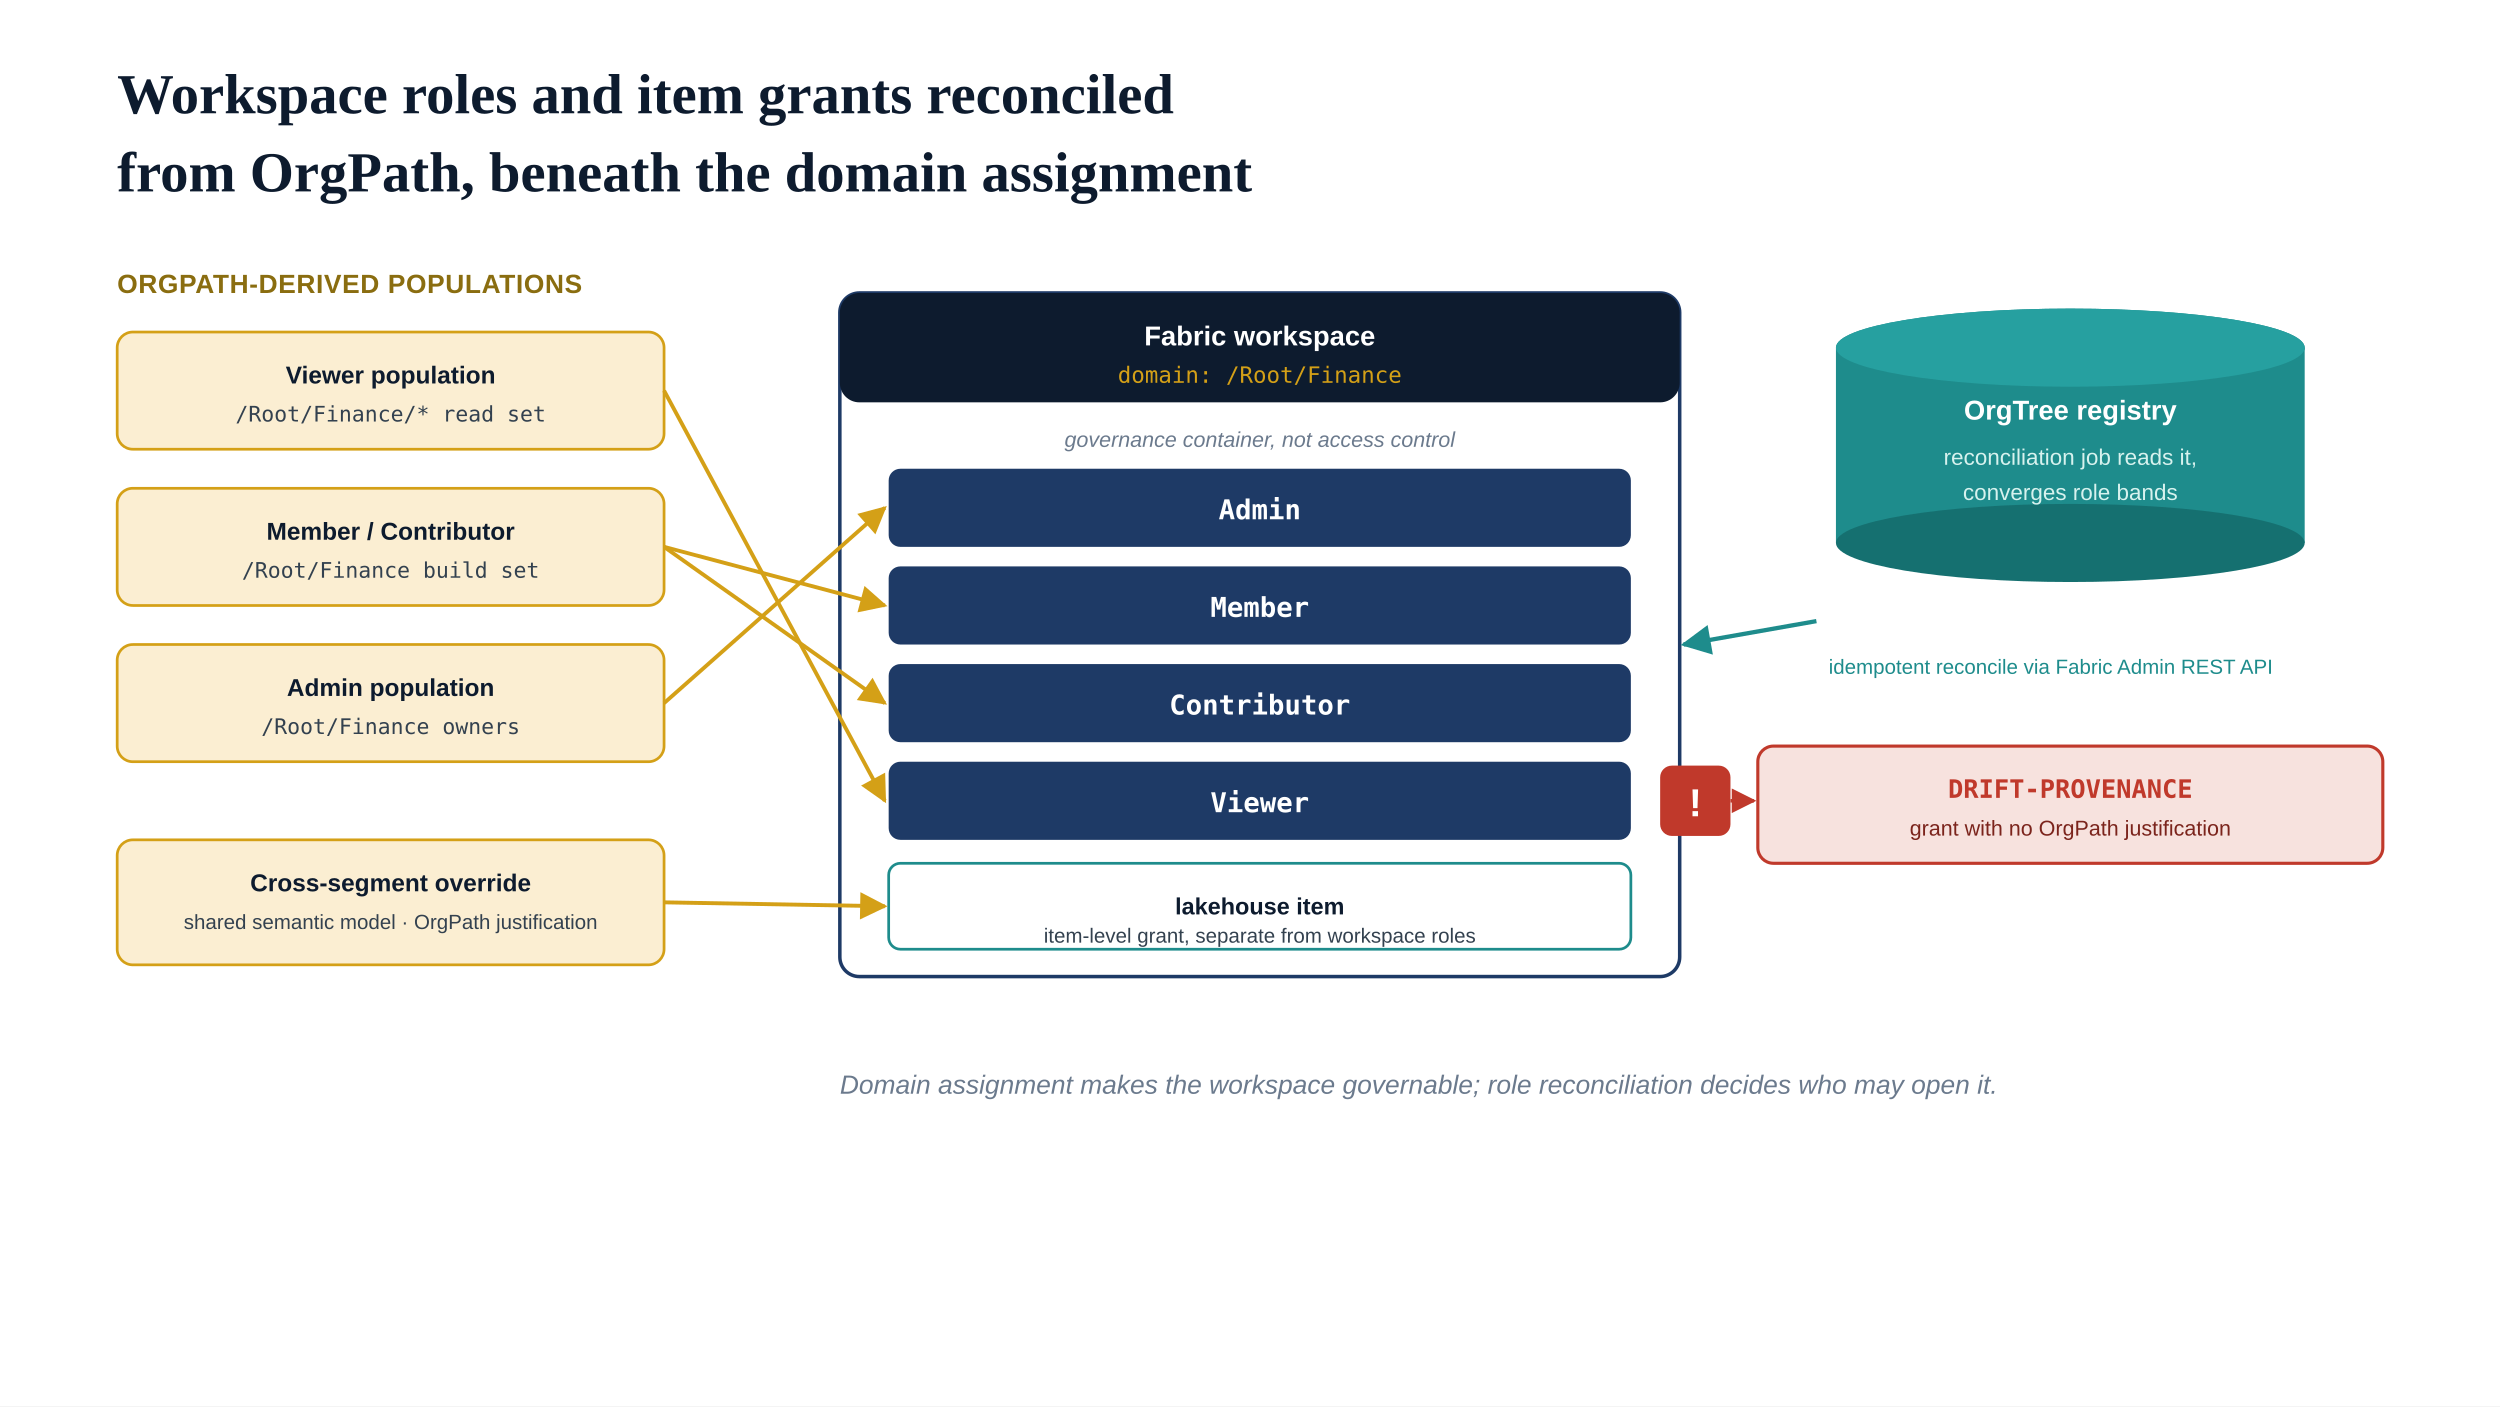
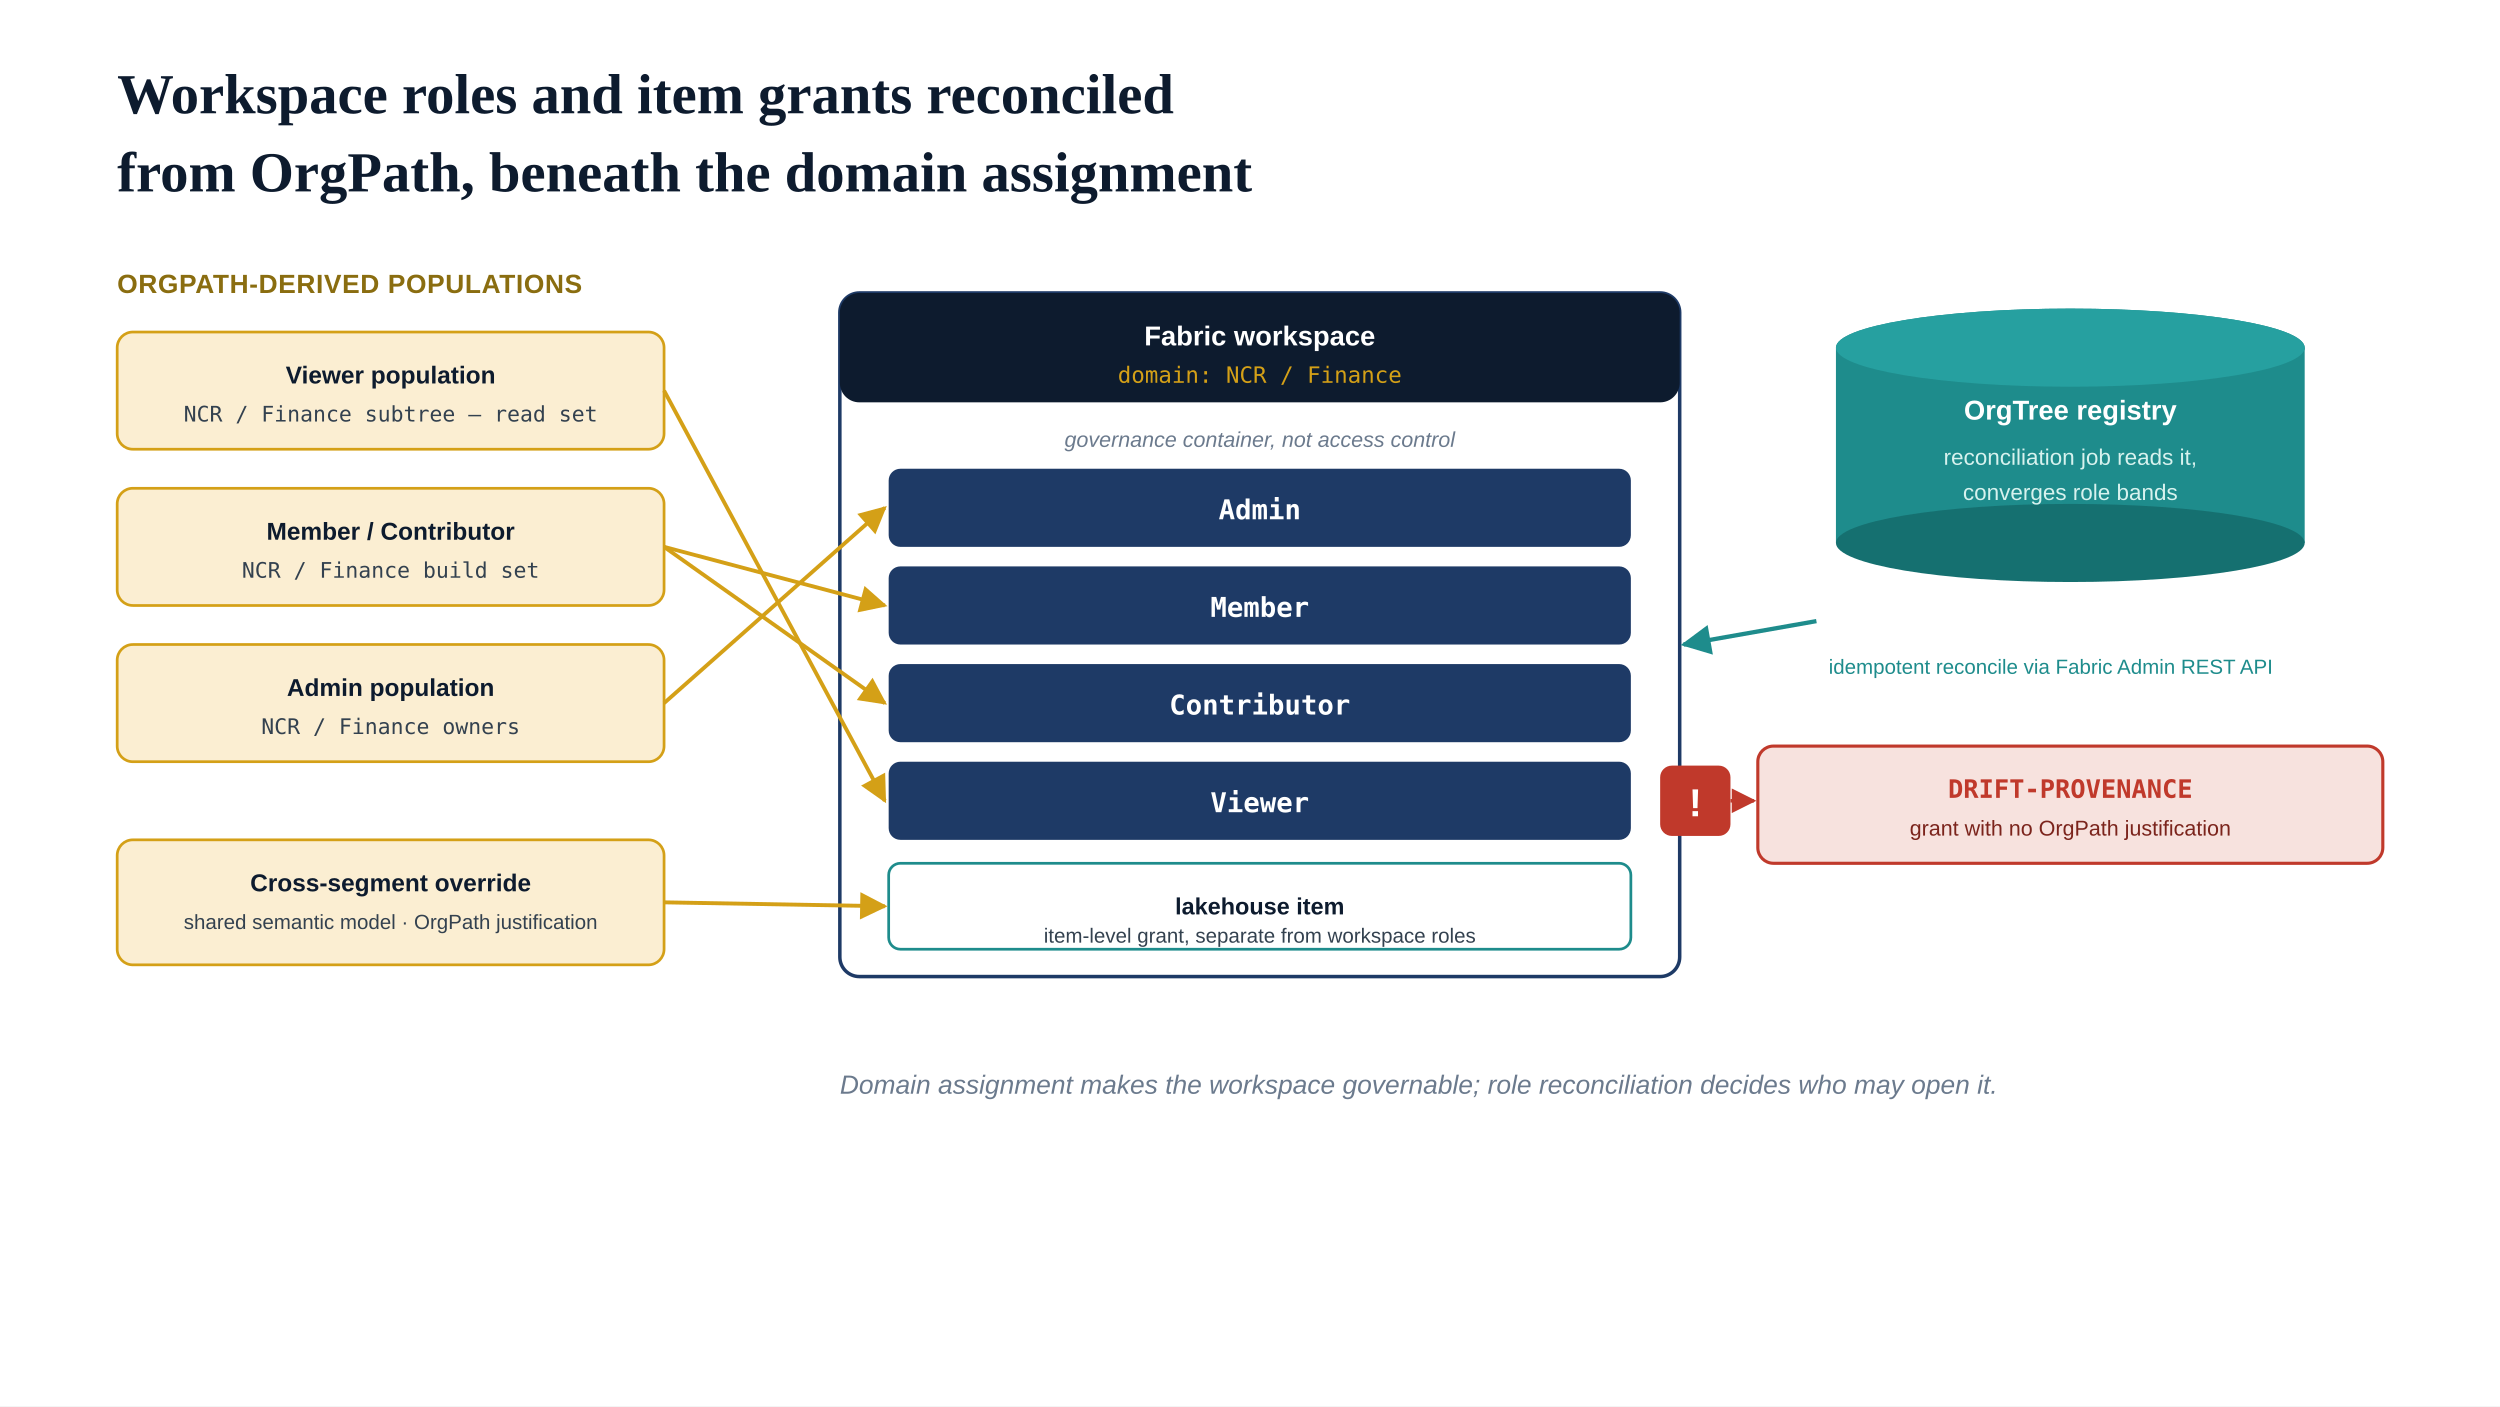
<svg xmlns="http://www.w3.org/2000/svg" viewBox="0 0 1280 720" font-family="Arial, 'Helvetica Neue', Helvetica, sans-serif">
  <rect x="0" y="0" width="1280" height="720" rx="0" fill="#FFFFFF" />
  <defs>
    <marker id="ar-grey" viewBox="0 0 10 10" refX="9" refY="5" markerWidth="7" markerHeight="7" orient="auto-start-reverse">
      <path d="M0,0 L10,5 L0,10 z" fill="#5A5A5A" />
    </marker>
    <marker id="ar-red" viewBox="0 0 10 10" refX="9" refY="5" markerWidth="7" markerHeight="7" orient="auto-start-reverse">
      <path d="M0,0 L10,5 L0,10 z" fill="#C0392B" />
    </marker>
    <marker id="ar-teal" viewBox="0 0 10 10" refX="9" refY="5" markerWidth="7" markerHeight="7" orient="auto-start-reverse">
      <path d="M0,0 L10,5 L0,10 z" fill="#1E8C8C" />
    </marker>
    <marker id="ar-amber" viewBox="0 0 10 10" refX="9" refY="5" markerWidth="7" markerHeight="7" orient="auto-start-reverse">
      <path d="M0,0 L10,5 L0,10 z" fill="#D4A017" />
    </marker>
  </defs>
  <text x="60" y="58" font-family="Georgia, 'Times New Roman', serif" font-size="29" font-weight="bold" fill="#0D1B2E" text-anchor="start">Workspace roles and item grants reconciled</text>
  <text x="60" y="98" font-family="Georgia, 'Times New Roman', serif" font-size="29" font-weight="bold" fill="#0D1B2E" text-anchor="start">from OrgPath, beneath the domain assignment</text>
  <text x="60" y="150" font-family="Arial, 'Helvetica Neue', Helvetica, sans-serif" font-size="13.5" font-weight="bold" letter-spacing="0.3" fill="#8A6D10" text-anchor="start">ORGPATH-DERIVED POPULATIONS</text>
  <rect x="60" y="170" width="280" height="60" rx="8" fill="#FBEED2" stroke="#D4A017" stroke-width="1.4" />
  <text x="200" y="192" font-family="Arial, 'Helvetica Neue', Helvetica, sans-serif" font-size="12.5" font-weight="bold" fill="#0D1B2E" text-anchor="middle" dominant-baseline="central">Viewer population</text>
-   <text x="200" y="212" font-family="Consolas, 'DejaVu Sans Mono', monospace" font-size="11" fill="#33414F" text-anchor="middle" dominant-baseline="central">/Root/Finance/* read set</text>
+   <text x="200" y="212" font-family="Consolas, 'DejaVu Sans Mono', monospace" font-size="11" fill="#33414F" text-anchor="middle" dominant-baseline="central">NCR / Finance subtree — read set</text>
  <rect x="60" y="250" width="280" height="60" rx="8" fill="#FBEED2" stroke="#D4A017" stroke-width="1.4" />
  <text x="200" y="272" font-family="Arial, 'Helvetica Neue', Helvetica, sans-serif" font-size="12.5" font-weight="bold" fill="#0D1B2E" text-anchor="middle" dominant-baseline="central">Member / Contributor</text>
-   <text x="200" y="292" font-family="Consolas, 'DejaVu Sans Mono', monospace" font-size="11" fill="#33414F" text-anchor="middle" dominant-baseline="central">/Root/Finance build set</text>
+   <text x="200" y="292" font-family="Consolas, 'DejaVu Sans Mono', monospace" font-size="11" fill="#33414F" text-anchor="middle" dominant-baseline="central">NCR / Finance build set</text>
  <rect x="60" y="330" width="280" height="60" rx="8" fill="#FBEED2" stroke="#D4A017" stroke-width="1.4" />
  <text x="200" y="352" font-family="Arial, 'Helvetica Neue', Helvetica, sans-serif" font-size="12.5" font-weight="bold" fill="#0D1B2E" text-anchor="middle" dominant-baseline="central">Admin population</text>
-   <text x="200" y="372" font-family="Consolas, 'DejaVu Sans Mono', monospace" font-size="11" fill="#33414F" text-anchor="middle" dominant-baseline="central">/Root/Finance owners</text>
+   <text x="200" y="372" font-family="Consolas, 'DejaVu Sans Mono', monospace" font-size="11" fill="#33414F" text-anchor="middle" dominant-baseline="central">NCR / Finance owners</text>
  <rect x="60" y="430" width="280" height="64" rx="8" fill="#FBEED2" stroke="#D4A017" stroke-width="1.4" />
  <text x="200" y="452" font-family="Arial, 'Helvetica Neue', Helvetica, sans-serif" font-size="12.5" font-weight="bold" fill="#0D1B2E" text-anchor="middle" dominant-baseline="central">Cross-segment override</text>
  <text x="200" y="472" font-family="Arial, 'Helvetica Neue', Helvetica, sans-serif" font-size="10.5" fill="#33414F" text-anchor="middle" dominant-baseline="central">shared semantic model · OrgPath justification</text>
  <rect x="430" y="150" width="430" height="350" rx="10" fill="#FFFFFF" stroke="#1E3A66" stroke-width="1.8" />
  <rect x="430" y="150" width="430" height="56" rx="10" fill="#0D1B2E" />
  <text x="645" y="172" font-family="Arial, 'Helvetica Neue', Helvetica, sans-serif" font-size="14" font-weight="bold" fill="#FFFFFF" text-anchor="middle" dominant-baseline="central">Fabric workspace</text>
-   <text x="645" y="192" font-family="Consolas, 'DejaVu Sans Mono', monospace" font-size="11.5" fill="#D4A017" text-anchor="middle" dominant-baseline="central">domain: /Root/Finance</text>
+   <text x="645" y="192" font-family="Consolas, 'DejaVu Sans Mono', monospace" font-size="11.5" fill="#D4A017" text-anchor="middle" dominant-baseline="central">domain: NCR / Finance</text>
  <text x="645" y="225" font-family="Arial, 'Helvetica Neue', Helvetica, sans-serif" font-size="11" font-style="italic" fill="#6B7A8D" text-anchor="middle" dominant-baseline="central">governance container, not access control</text>
  <rect x="455" y="240" width="380" height="40" rx="6" fill="#1E3A66" />
  <text x="645" y="261" font-family="Consolas, 'DejaVu Sans Mono', monospace" font-size="14" font-weight="bold" fill="#FFFFFF" text-anchor="middle" dominant-baseline="central">Admin</text>
  <rect x="455" y="290" width="380" height="40" rx="6" fill="#1E3A66" />
  <text x="645" y="311" font-family="Consolas, 'DejaVu Sans Mono', monospace" font-size="14" font-weight="bold" fill="#FFFFFF" text-anchor="middle" dominant-baseline="central">Member</text>
  <rect x="455" y="340" width="380" height="40" rx="6" fill="#1E3A66" />
  <text x="645" y="361" font-family="Consolas, 'DejaVu Sans Mono', monospace" font-size="14" font-weight="bold" fill="#FFFFFF" text-anchor="middle" dominant-baseline="central">Contributor</text>
  <rect x="455" y="390" width="380" height="40" rx="6" fill="#1E3A66" />
  <text x="645" y="411" font-family="Consolas, 'DejaVu Sans Mono', monospace" font-size="14" font-weight="bold" fill="#FFFFFF" text-anchor="middle" dominant-baseline="central">Viewer</text>
  <rect x="455" y="442" width="380" height="44" rx="6" fill="#FFFFFF" stroke="#1E8C8C" stroke-width="1.4" />
  <text x="645" y="464" font-family="Arial, 'Helvetica Neue', Helvetica, sans-serif" font-size="12" font-weight="bold" fill="#0D1B2E" text-anchor="middle" dominant-baseline="central">lakehouse item</text>
  <text x="645" y="479" font-family="Arial, 'Helvetica Neue', Helvetica, sans-serif" font-size="10.5" fill="#33414F" text-anchor="middle" dominant-baseline="central">item-level grant, separate from workspace roles</text>
  <line x1="340" y1="360" x2="453" y2="260" stroke="#D4A017" stroke-width="2" marker-end="url(#ar-amber)" />
  <line x1="340" y1="280" x2="453" y2="310" stroke="#D4A017" stroke-width="2" marker-end="url(#ar-amber)" />
  <line x1="340" y1="280" x2="453" y2="360" stroke="#D4A017" stroke-width="2" marker-end="url(#ar-amber)" />
  <line x1="340" y1="200" x2="453" y2="410" stroke="#D4A017" stroke-width="2" marker-end="url(#ar-amber)" />
  <line x1="340" y1="462" x2="453" y2="464" stroke="#D4A017" stroke-width="2" marker-end="url(#ar-amber)" />
  <rect x="850" y="392" width="36" height="36" rx="6" fill="#C0392B" />
  <text x="868" y="411" font-family="Arial, 'Helvetica Neue', Helvetica, sans-serif" font-size="20" font-weight="bold" fill="#FFFFFF" text-anchor="middle" dominant-baseline="central">!</text>
  <rect x="900" y="382" width="320" height="60" rx="8" fill="#F7E2DE" stroke="#C0392B" stroke-width="1.6" />
  <text x="1060" y="404" font-family="Consolas, 'DejaVu Sans Mono', monospace" font-size="13" font-weight="bold" fill="#C0392B" text-anchor="middle" dominant-baseline="central">DRIFT-PROVENANCE</text>
  <text x="1060" y="424" font-family="Arial, 'Helvetica Neue', Helvetica, sans-serif" font-size="11" fill="#7B241C" text-anchor="middle" dominant-baseline="central">grant with no OrgPath justification</text>
  <line x1="886" y1="410" x2="898" y2="410" stroke="#C0392B" stroke-width="1.8" marker-end="url(#ar-red)" />
  <g>
    <ellipse cx="1060" cy="178" rx="120" ry="20" fill="#1E8C8C" />
    <rect x="940" y="178" width="240" height="100" fill="#1E8C8C" />
    <ellipse cx="1060" cy="278" rx="120" ry="20" fill="#157070" />
    <ellipse cx="1060" cy="178" rx="120" ry="20" fill="#26A0A0" />
  </g>
  <text x="1060" y="210" font-family="Arial, 'Helvetica Neue', Helvetica, sans-serif" font-size="14" font-weight="bold" fill="#FFFFFF" text-anchor="middle" dominant-baseline="central">OrgTree registry</text>
  <text x="1060" y="234" font-family="Arial, 'Helvetica Neue', Helvetica, sans-serif" font-size="11.5" fill="#D7F2EE" text-anchor="middle" dominant-baseline="central">reconciliation job reads it,</text>
  <text x="1060" y="252" font-family="Arial, 'Helvetica Neue', Helvetica, sans-serif" font-size="11.5" fill="#D7F2EE" text-anchor="middle" dominant-baseline="central">converges role bands</text>
  <line x1="930" y1="318" x2="862" y2="330" stroke="#1E8C8C" stroke-width="2.2" marker-end="url(#ar-teal)" />
  <text x="1050" y="345" font-family="Arial, 'Helvetica Neue', Helvetica, sans-serif" font-size="10.5" fill="#1E8C8C" text-anchor="middle">idempotent reconcile via Fabric Admin REST API</text>
  <text x="430" y="560" font-family="Arial, 'Helvetica Neue', Helvetica, sans-serif" font-size="13.5" font-style="italic" fill="#6B7A8D" text-anchor="start">Domain assignment makes the workspace governable; role reconciliation decides who may open it.</text>
</svg>
